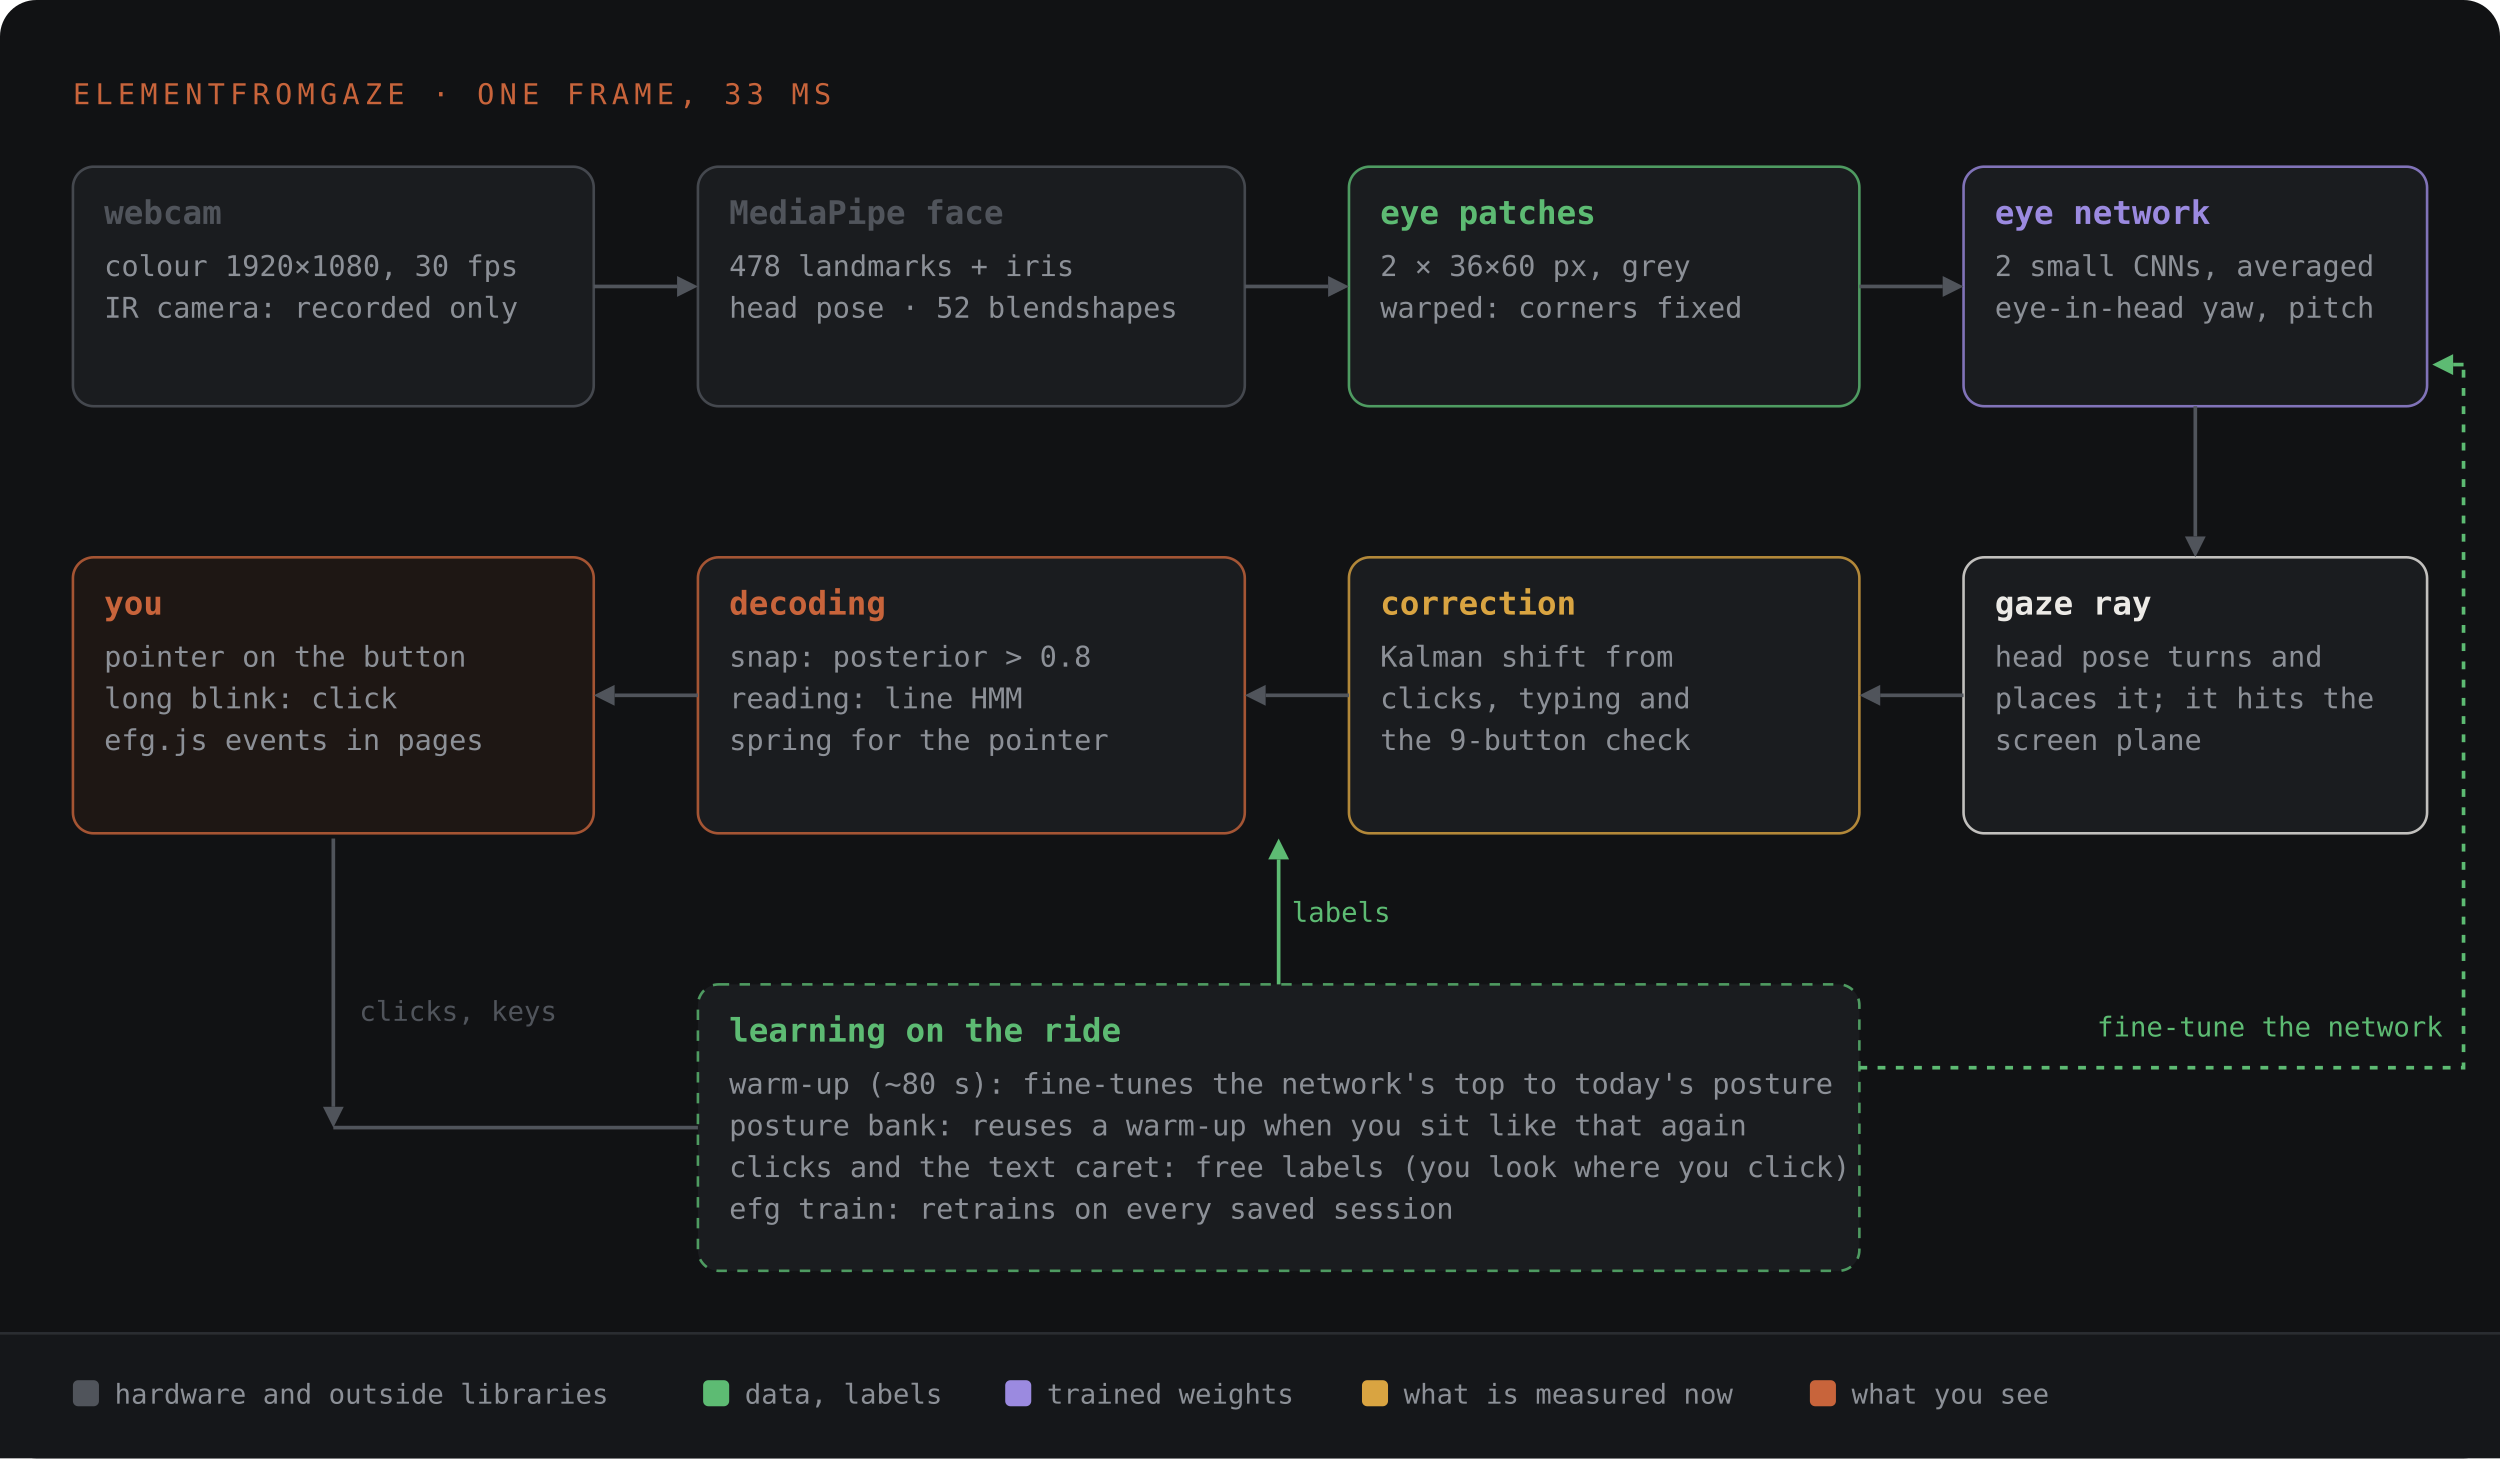
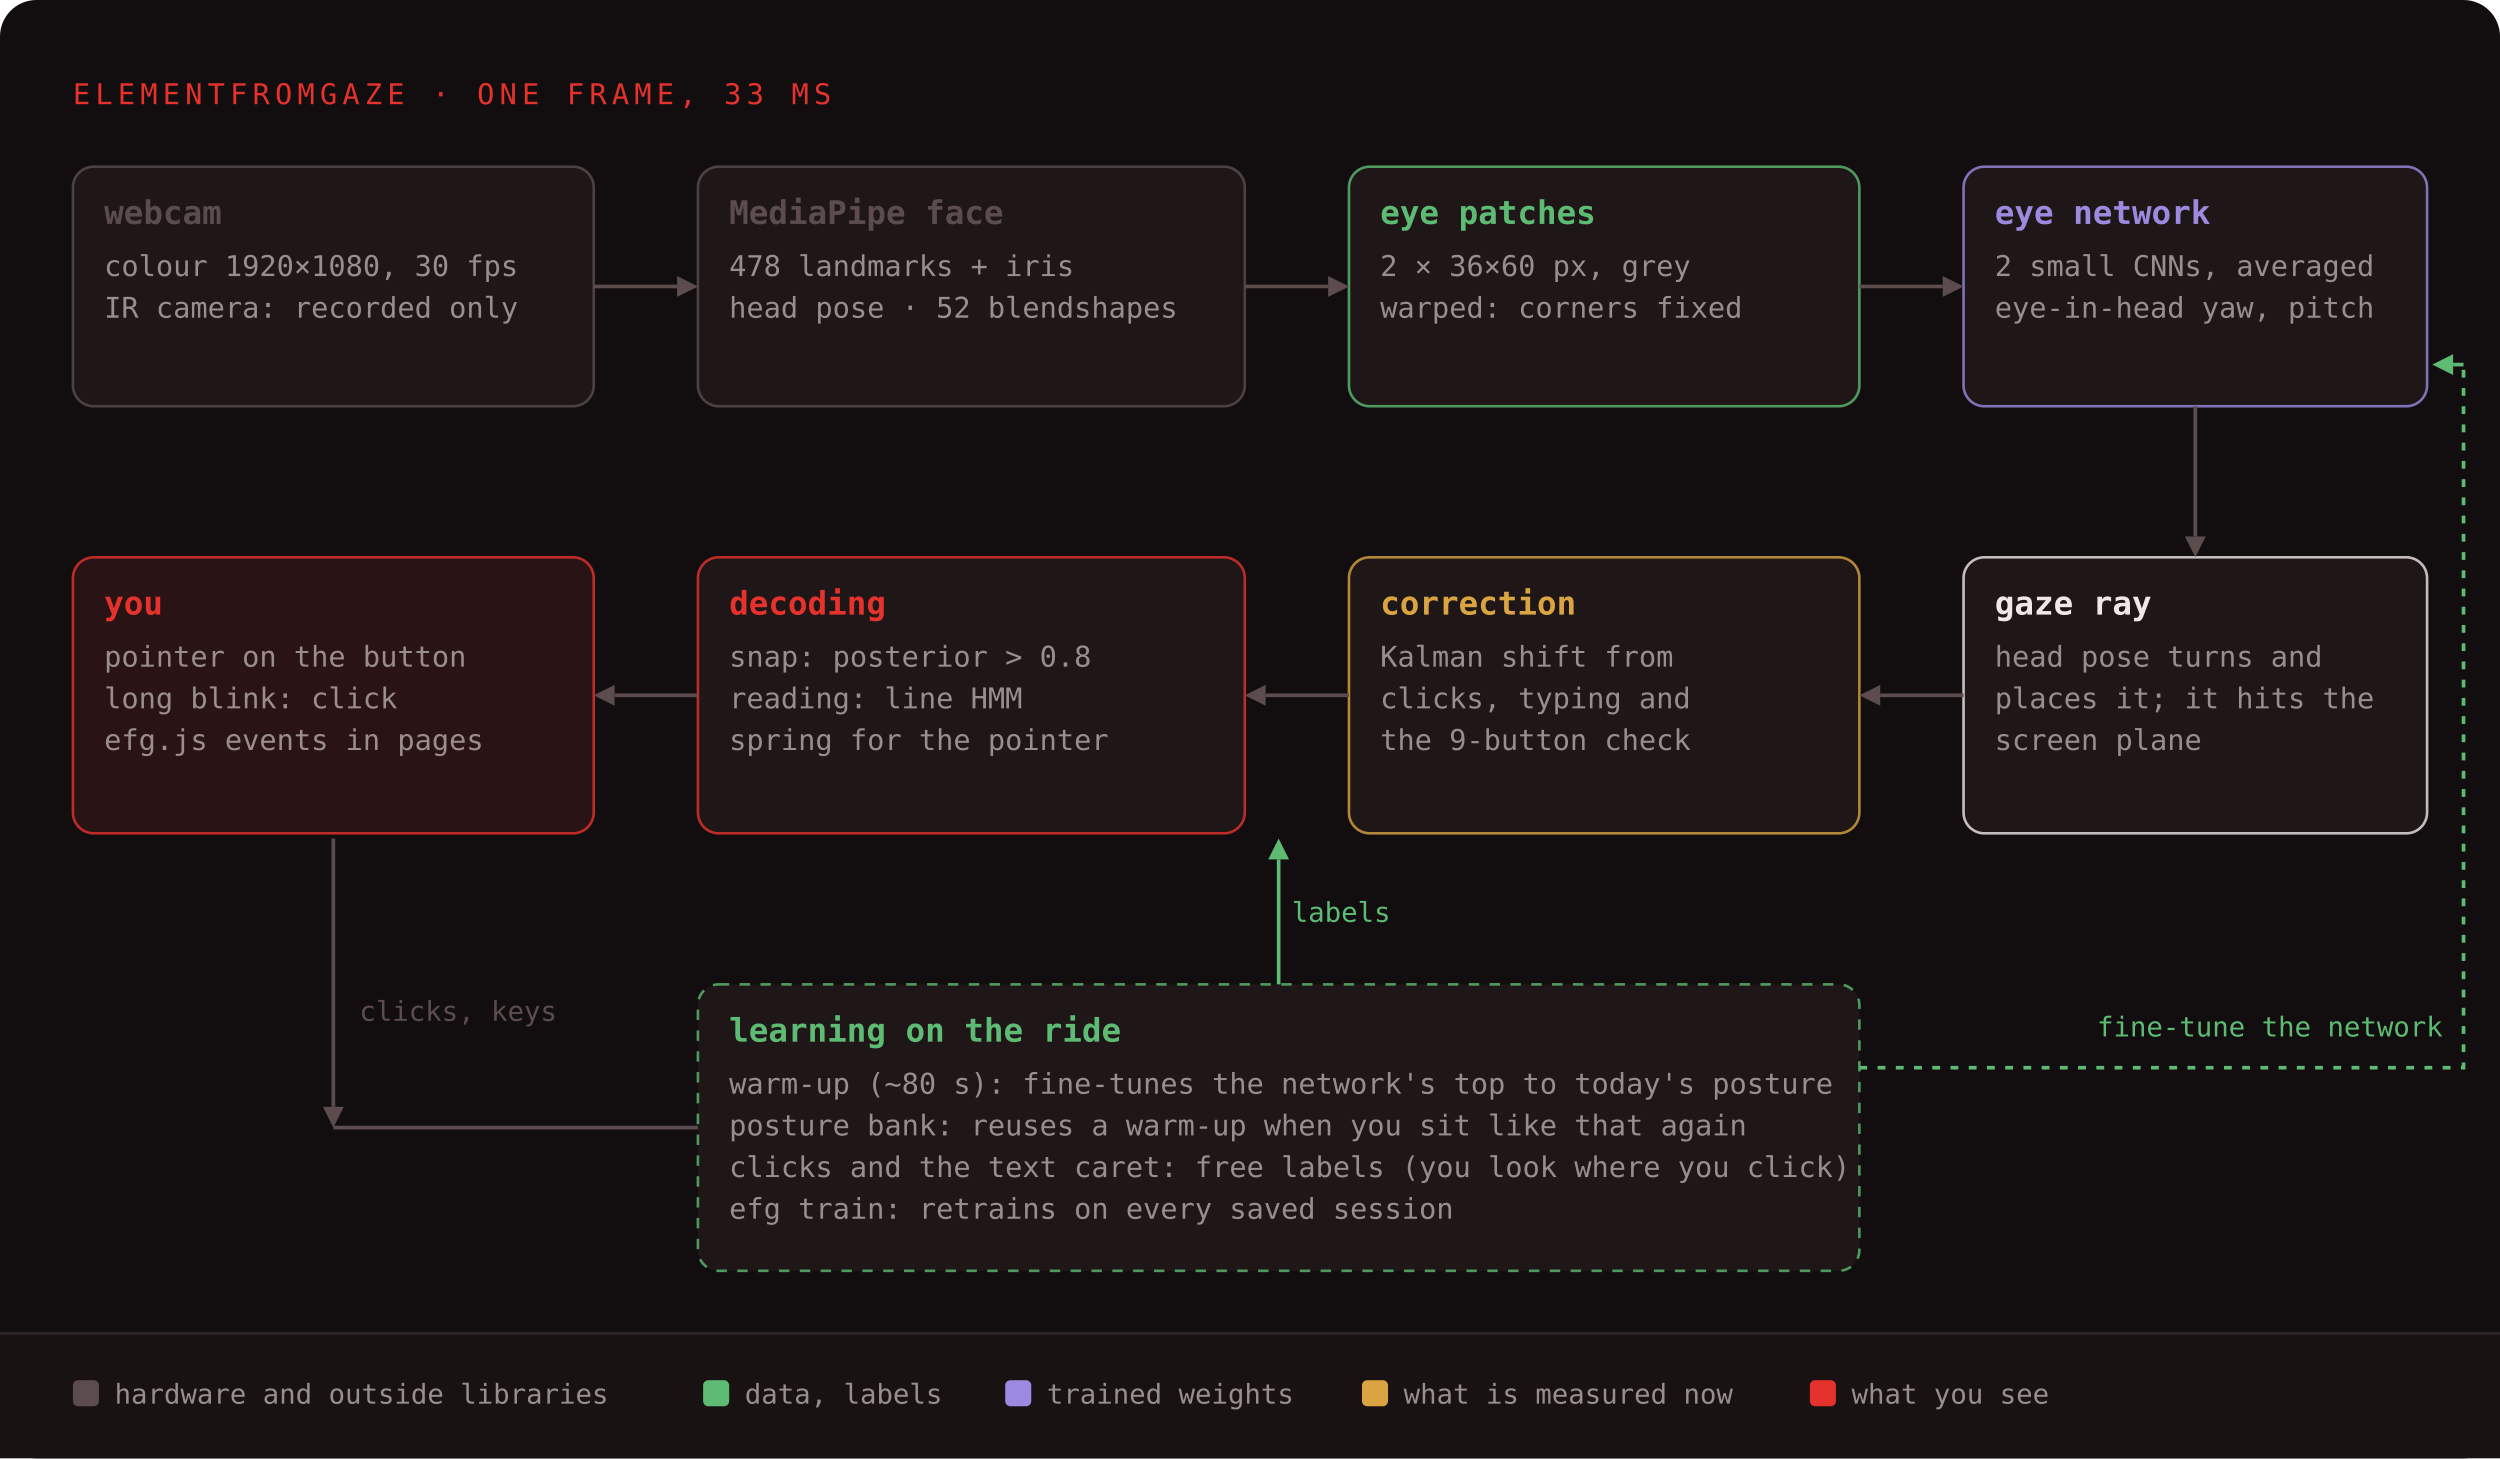
<svg xmlns="http://www.w3.org/2000/svg" viewBox="0 0 960 560" width="960" height="560" font-family="ui-monospace, SFMono-Regular, Consolas, Menlo, monospace">
-   <rect width="960" height="560" rx="14" fill="#111214" />
-   <text x="28" y="40" font-size="11" fill="#C8643B" letter-spacing="2">ELEMENTFROMGAZE · ONE FRAME, 33 MS</text>
-   <rect x="28" y="64" width="200" height="92" rx="8" fill="#1A1C1F" stroke="#50545B" stroke-opacity=".8" />
-   <text x="40" y="86" font-size="12.5" fill="#50545B" font-weight="600">webcam</text>
-   <text x="40" y="106" font-size="11" fill="#8C9097">colour 1920×1080, 30 fps</text>
-   <text x="40" y="122" font-size="11" fill="#8C9097">IR camera: recorded only</text>
-   <rect x="268" y="64" width="210" height="92" rx="8" fill="#1A1C1F" stroke="#50545B" stroke-opacity=".8" />
-   <text x="280" y="86" font-size="12.5" fill="#50545B" font-weight="600">MediaPipe face</text>
-   <text x="280" y="106" font-size="11" fill="#8C9097">478 landmarks + iris</text>
-   <text x="280" y="122" font-size="11" fill="#8C9097">head pose · 52 blendshapes</text>
-   <rect x="518" y="64" width="196" height="92" rx="8" fill="#1A1C1F" stroke="#5DBB73" stroke-opacity=".8" />
+   <rect width="960" height="560" rx="14" fill="#120E0F" />
+   <text x="28" y="40" font-size="11" fill="#E5322D" letter-spacing="2">ELEMENTFROMGAZE · ONE FRAME, 33 MS</text>
+   <rect x="28" y="64" width="200" height="92" rx="8" fill="#1E1617" stroke="#5C4C4E" stroke-opacity=".8" />
+   <text x="40" y="86" font-size="12.5" fill="#5C4C4E" font-weight="600">webcam</text>
+   <text x="40" y="106" font-size="11" fill="#9A8D8E">colour 1920×1080, 30 fps</text>
+   <text x="40" y="122" font-size="11" fill="#9A8D8E">IR camera: recorded only</text>
+   <rect x="268" y="64" width="210" height="92" rx="8" fill="#1E1617" stroke="#5C4C4E" stroke-opacity=".8" />
+   <text x="280" y="86" font-size="12.5" fill="#5C4C4E" font-weight="600">MediaPipe face</text>
+   <text x="280" y="106" font-size="11" fill="#9A8D8E">478 landmarks + iris</text>
+   <text x="280" y="122" font-size="11" fill="#9A8D8E">head pose · 52 blendshapes</text>
+   <rect x="518" y="64" width="196" height="92" rx="8" fill="#1E1617" stroke="#5DBB73" stroke-opacity=".8" />
  <text x="530" y="86" font-size="12.5" fill="#5DBB73" font-weight="600">eye patches</text>
-   <text x="530" y="106" font-size="11" fill="#8C9097">2 × 36×60 px, grey</text>
-   <text x="530" y="122" font-size="11" fill="#8C9097">warped: corners fixed</text>
-   <rect x="754" y="64" width="178" height="92" rx="8" fill="#1A1C1F" stroke="#9B8AE0" stroke-opacity=".8" />
+   <text x="530" y="106" font-size="11" fill="#9A8D8E">2 × 36×60 px, grey</text>
+   <text x="530" y="122" font-size="11" fill="#9A8D8E">warped: corners fixed</text>
+   <rect x="754" y="64" width="178" height="92" rx="8" fill="#1E1617" stroke="#9B8AE0" stroke-opacity=".8" />
  <text x="766" y="86" font-size="12.5" fill="#9B8AE0" font-weight="600">eye network</text>
-   <text x="766" y="106" font-size="11" fill="#8C9097">2 small CNNs, averaged</text>
-   <text x="766" y="122" font-size="11" fill="#8C9097">eye-in-head yaw, pitch</text>
-   <line x1="228" y1="110" x2="260.0" y2="110.0" stroke="#50545B" stroke-width="1.4" />
-   <polygon points="268,110 260.0,106.0 260.0,114.0" fill="#50545B" />
-   <line x1="478" y1="110" x2="510.0" y2="110.0" stroke="#50545B" stroke-width="1.4" />
-   <polygon points="518,110 510.0,106.0 510.0,114.0" fill="#50545B" />
-   <line x1="714" y1="110" x2="746.0" y2="110.0" stroke="#50545B" stroke-width="1.4" />
-   <polygon points="754,110 746.0,106.0 746.0,114.0" fill="#50545B" />
-   <rect x="754" y="214" width="178" height="106" rx="8" fill="#1A1C1F" stroke="#ECEAE6" stroke-opacity=".8" />
-   <text x="766" y="236" font-size="12.5" fill="#ECEAE6" font-weight="600">gaze ray</text>
-   <text x="766" y="256" font-size="11" fill="#8C9097">head pose turns and</text>
-   <text x="766" y="272" font-size="11" fill="#8C9097">places it; it hits the</text>
-   <text x="766" y="288" font-size="11" fill="#8C9097">screen plane</text>
-   <rect x="518" y="214" width="196" height="106" rx="8" fill="#1A1C1F" stroke="#D9A441" stroke-opacity=".8" />
+   <text x="766" y="106" font-size="11" fill="#9A8D8E">2 small CNNs, averaged</text>
+   <text x="766" y="122" font-size="11" fill="#9A8D8E">eye-in-head yaw, pitch</text>
+   <line x1="228" y1="110" x2="260.0" y2="110.0" stroke="#5C4C4E" stroke-width="1.4" />
+   <polygon points="268,110 260.0,106.0 260.0,114.0" fill="#5C4C4E" />
+   <line x1="478" y1="110" x2="510.0" y2="110.0" stroke="#5C4C4E" stroke-width="1.4" />
+   <polygon points="518,110 510.0,106.0 510.0,114.0" fill="#5C4C4E" />
+   <line x1="714" y1="110" x2="746.0" y2="110.0" stroke="#5C4C4E" stroke-width="1.4" />
+   <polygon points="754,110 746.0,106.0 746.0,114.0" fill="#5C4C4E" />
+   <rect x="754" y="214" width="178" height="106" rx="8" fill="#1E1617" stroke="#F0E8E6" stroke-opacity=".8" />
+   <text x="766" y="236" font-size="12.5" fill="#F0E8E6" font-weight="600">gaze ray</text>
+   <text x="766" y="256" font-size="11" fill="#9A8D8E">head pose turns and</text>
+   <text x="766" y="272" font-size="11" fill="#9A8D8E">places it; it hits the</text>
+   <text x="766" y="288" font-size="11" fill="#9A8D8E">screen plane</text>
+   <rect x="518" y="214" width="196" height="106" rx="8" fill="#1E1617" stroke="#D9A441" stroke-opacity=".8" />
  <text x="530" y="236" font-size="12.5" fill="#D9A441" font-weight="600">correction</text>
-   <text x="530" y="256" font-size="11" fill="#8C9097">Kalman shift from</text>
-   <text x="530" y="272" font-size="11" fill="#8C9097">clicks, typing and</text>
-   <text x="530" y="288" font-size="11" fill="#8C9097">the 9-button check</text>
-   <rect x="268" y="214" width="210" height="106" rx="8" fill="#1A1C1F" stroke="#C8643B" stroke-opacity=".8" />
-   <text x="280" y="236" font-size="12.5" fill="#C8643B" font-weight="600">decoding</text>
-   <text x="280" y="256" font-size="11" fill="#8C9097">snap: posterior &gt; 0.8</text>
-   <text x="280" y="272" font-size="11" fill="#8C9097">reading: line HMM</text>
-   <text x="280" y="288" font-size="11" fill="#8C9097">spring for the pointer</text>
-   <line x1="843" y1="156" x2="843.0" y2="206.0" stroke="#50545B" stroke-width="1.4" />
-   <polygon points="843,214 847.0,206.0 839.0,206.0" fill="#50545B" />
-   <line x1="754" y1="267" x2="722.0" y2="267.0" stroke="#50545B" stroke-width="1.4" />
-   <polygon points="714,267 722.0,271.0 722.0,263.0" fill="#50545B" />
-   <line x1="518" y1="267" x2="486.0" y2="267.0" stroke="#50545B" stroke-width="1.4" />
-   <polygon points="478,267 486.0,271.0 486.0,263.0" fill="#50545B" />
-   <rect x="28" y="214" width="200" height="106" rx="8" fill="#1E1714" stroke="#C8643B" stroke-opacity=".8" />
-   <text x="40" y="236" font-size="12.5" fill="#C8643B" font-weight="600">you</text>
-   <text x="40" y="256" font-size="11" fill="#8C9097">pointer on the button</text>
-   <text x="40" y="272" font-size="11" fill="#8C9097">long blink: click</text>
-   <text x="40" y="288" font-size="11" fill="#8C9097">efg.js events in pages</text>
-   <line x1="268" y1="267" x2="236.0" y2="267.0" stroke="#50545B" stroke-width="1.4" />
-   <polygon points="228,267 236.0,271.0 236.0,263.0" fill="#50545B" />
-   <rect x="268" y="378" width="446" height="110" rx="8" fill="#1A1C1F" stroke="#5DBB73" stroke-opacity=".8" stroke-dasharray="4 4" />
+   <text x="530" y="256" font-size="11" fill="#9A8D8E">Kalman shift from</text>
+   <text x="530" y="272" font-size="11" fill="#9A8D8E">clicks, typing and</text>
+   <text x="530" y="288" font-size="11" fill="#9A8D8E">the 9-button check</text>
+   <rect x="268" y="214" width="210" height="106" rx="8" fill="#1E1617" stroke="#E5322D" stroke-opacity=".8" />
+   <text x="280" y="236" font-size="12.5" fill="#E5322D" font-weight="600">decoding</text>
+   <text x="280" y="256" font-size="11" fill="#9A8D8E">snap: posterior &gt; 0.8</text>
+   <text x="280" y="272" font-size="11" fill="#9A8D8E">reading: line HMM</text>
+   <text x="280" y="288" font-size="11" fill="#9A8D8E">spring for the pointer</text>
+   <line x1="843" y1="156" x2="843.0" y2="206.0" stroke="#5C4C4E" stroke-width="1.4" />
+   <polygon points="843,214 847.0,206.0 839.0,206.0" fill="#5C4C4E" />
+   <line x1="754" y1="267" x2="722.0" y2="267.0" stroke="#5C4C4E" stroke-width="1.4" />
+   <polygon points="714,267 722.0,271.0 722.0,263.0" fill="#5C4C4E" />
+   <line x1="518" y1="267" x2="486.0" y2="267.0" stroke="#5C4C4E" stroke-width="1.4" />
+   <polygon points="478,267 486.0,271.0 486.0,263.0" fill="#5C4C4E" />
+   <rect x="28" y="214" width="200" height="106" rx="8" fill="#2A1314" stroke="#E5322D" stroke-opacity=".8" />
+   <text x="40" y="236" font-size="12.5" fill="#E5322D" font-weight="600">you</text>
+   <text x="40" y="256" font-size="11" fill="#9A8D8E">pointer on the button</text>
+   <text x="40" y="272" font-size="11" fill="#9A8D8E">long blink: click</text>
+   <text x="40" y="288" font-size="11" fill="#9A8D8E">efg.js events in pages</text>
+   <line x1="268" y1="267" x2="236.0" y2="267.0" stroke="#5C4C4E" stroke-width="1.4" />
+   <polygon points="228,267 236.0,271.0 236.0,263.0" fill="#5C4C4E" />
+   <rect x="268" y="378" width="446" height="110" rx="8" fill="#1E1617" stroke="#5DBB73" stroke-opacity=".8" stroke-dasharray="4 4" />
  <text x="280" y="400" font-size="12.5" fill="#5DBB73" font-weight="600">learning on the ride</text>
-   <text x="280" y="420" font-size="11" fill="#8C9097">warm-up (~80 s): fine-tunes the network's top to today's posture</text>
-   <text x="280" y="436" font-size="11" fill="#8C9097">posture bank: reuses a warm-up when you sit like that again</text>
-   <text x="280" y="452" font-size="11" fill="#8C9097">clicks and the text caret: free labels (you look where you click)</text>
-   <text x="280" y="468" font-size="11" fill="#8C9097">efg train: retrains on every saved session</text>
+   <text x="280" y="420" font-size="11" fill="#9A8D8E">warm-up (~80 s): fine-tunes the network's top to today's posture</text>
+   <text x="280" y="436" font-size="11" fill="#9A8D8E">posture bank: reuses a warm-up when you sit like that again</text>
+   <text x="280" y="452" font-size="11" fill="#9A8D8E">clicks and the text caret: free labels (you look where you click)</text>
+   <text x="280" y="468" font-size="11" fill="#9A8D8E">efg train: retrains on every saved session</text>
  <line x1="491" y1="378" x2="491.0" y2="330.0" stroke="#5DBB73" stroke-width="1.4" />
  <polygon points="491,322 487.0,330.0 495.0,330.0" fill="#5DBB73" />
  <text x="515.0" y="354.0" font-size="10.5" fill="#5DBB73" text-anchor="middle">labels</text>
  <polyline points="714,410 946,410 946,140" fill="none" stroke="#5DBB73" stroke-width="1.4" stroke-dasharray="3 4" />
  <line x1="946" y1="140" x2="942.0" y2="140.0" stroke="#5DBB73" stroke-width="1.4" />
  <polygon points="934,140 942.0,144.0 942.0,136.0" fill="#5DBB73" />
  <text x="938" y="398" font-size="10.5" fill="#5DBB73" text-anchor="end">fine-tune the network</text>
-   <line x1="128" y1="322" x2="128.0" y2="425.0" stroke="#50545B" stroke-width="1.4" />
-   <polygon points="128,433 132.0,425.0 124.0,425.0" fill="#50545B" />
-   <line x1="128" y1="433" x2="268" y2="433" stroke="#50545B" stroke-width="1.4" />
-   <text x="138" y="392" font-size="10.5" fill="#50545B">clicks, keys</text>
-   <rect x="0" y="512" width="960" height="48" fill="#15171A" />
-   <line x1="0" y1="512" x2="960" y2="512" stroke="#2A2D31" />
-   <rect x="28" y="530" width="10" height="10" rx="2" fill="#50545B" />
-   <text x="44" y="539" font-size="10.5" fill="#8C9097">hardware and outside libraries</text>
+   <line x1="128" y1="322" x2="128.0" y2="425.0" stroke="#5C4C4E" stroke-width="1.4" />
+   <polygon points="128,433 132.0,425.0 124.0,425.0" fill="#5C4C4E" />
+   <line x1="128" y1="433" x2="268" y2="433" stroke="#5C4C4E" stroke-width="1.4" />
+   <text x="138" y="392" font-size="10.5" fill="#5C4C4E">clicks, keys</text>
+   <rect x="0" y="512" width="960" height="48" fill="#181213" />
+   <line x1="0" y1="512" x2="960" y2="512" stroke="#302426" />
+   <rect x="28" y="530" width="10" height="10" rx="2" fill="#5C4C4E" />
+   <text x="44" y="539" font-size="10.5" fill="#9A8D8E">hardware and outside libraries</text>
  <rect x="270" y="530" width="10" height="10" rx="2" fill="#5DBB73" />
-   <text x="286" y="539" font-size="10.5" fill="#8C9097">data, labels</text>
+   <text x="286" y="539" font-size="10.5" fill="#9A8D8E">data, labels</text>
  <rect x="386" y="530" width="10" height="10" rx="2" fill="#9B8AE0" />
-   <text x="402" y="539" font-size="10.5" fill="#8C9097">trained weights</text>
+   <text x="402" y="539" font-size="10.5" fill="#9A8D8E">trained weights</text>
  <rect x="523" y="530" width="10" height="10" rx="2" fill="#D9A441" />
-   <text x="539" y="539" font-size="10.5" fill="#8C9097">what is measured now</text>
-   <rect x="695" y="530" width="10" height="10" rx="2" fill="#C8643B" />
-   <text x="711" y="539" font-size="10.5" fill="#8C9097">what you see</text>
+   <text x="539" y="539" font-size="10.5" fill="#9A8D8E">what is measured now</text>
+   <rect x="695" y="530" width="10" height="10" rx="2" fill="#E5322D" />
+   <text x="711" y="539" font-size="10.5" fill="#9A8D8E">what you see</text>
</svg>
